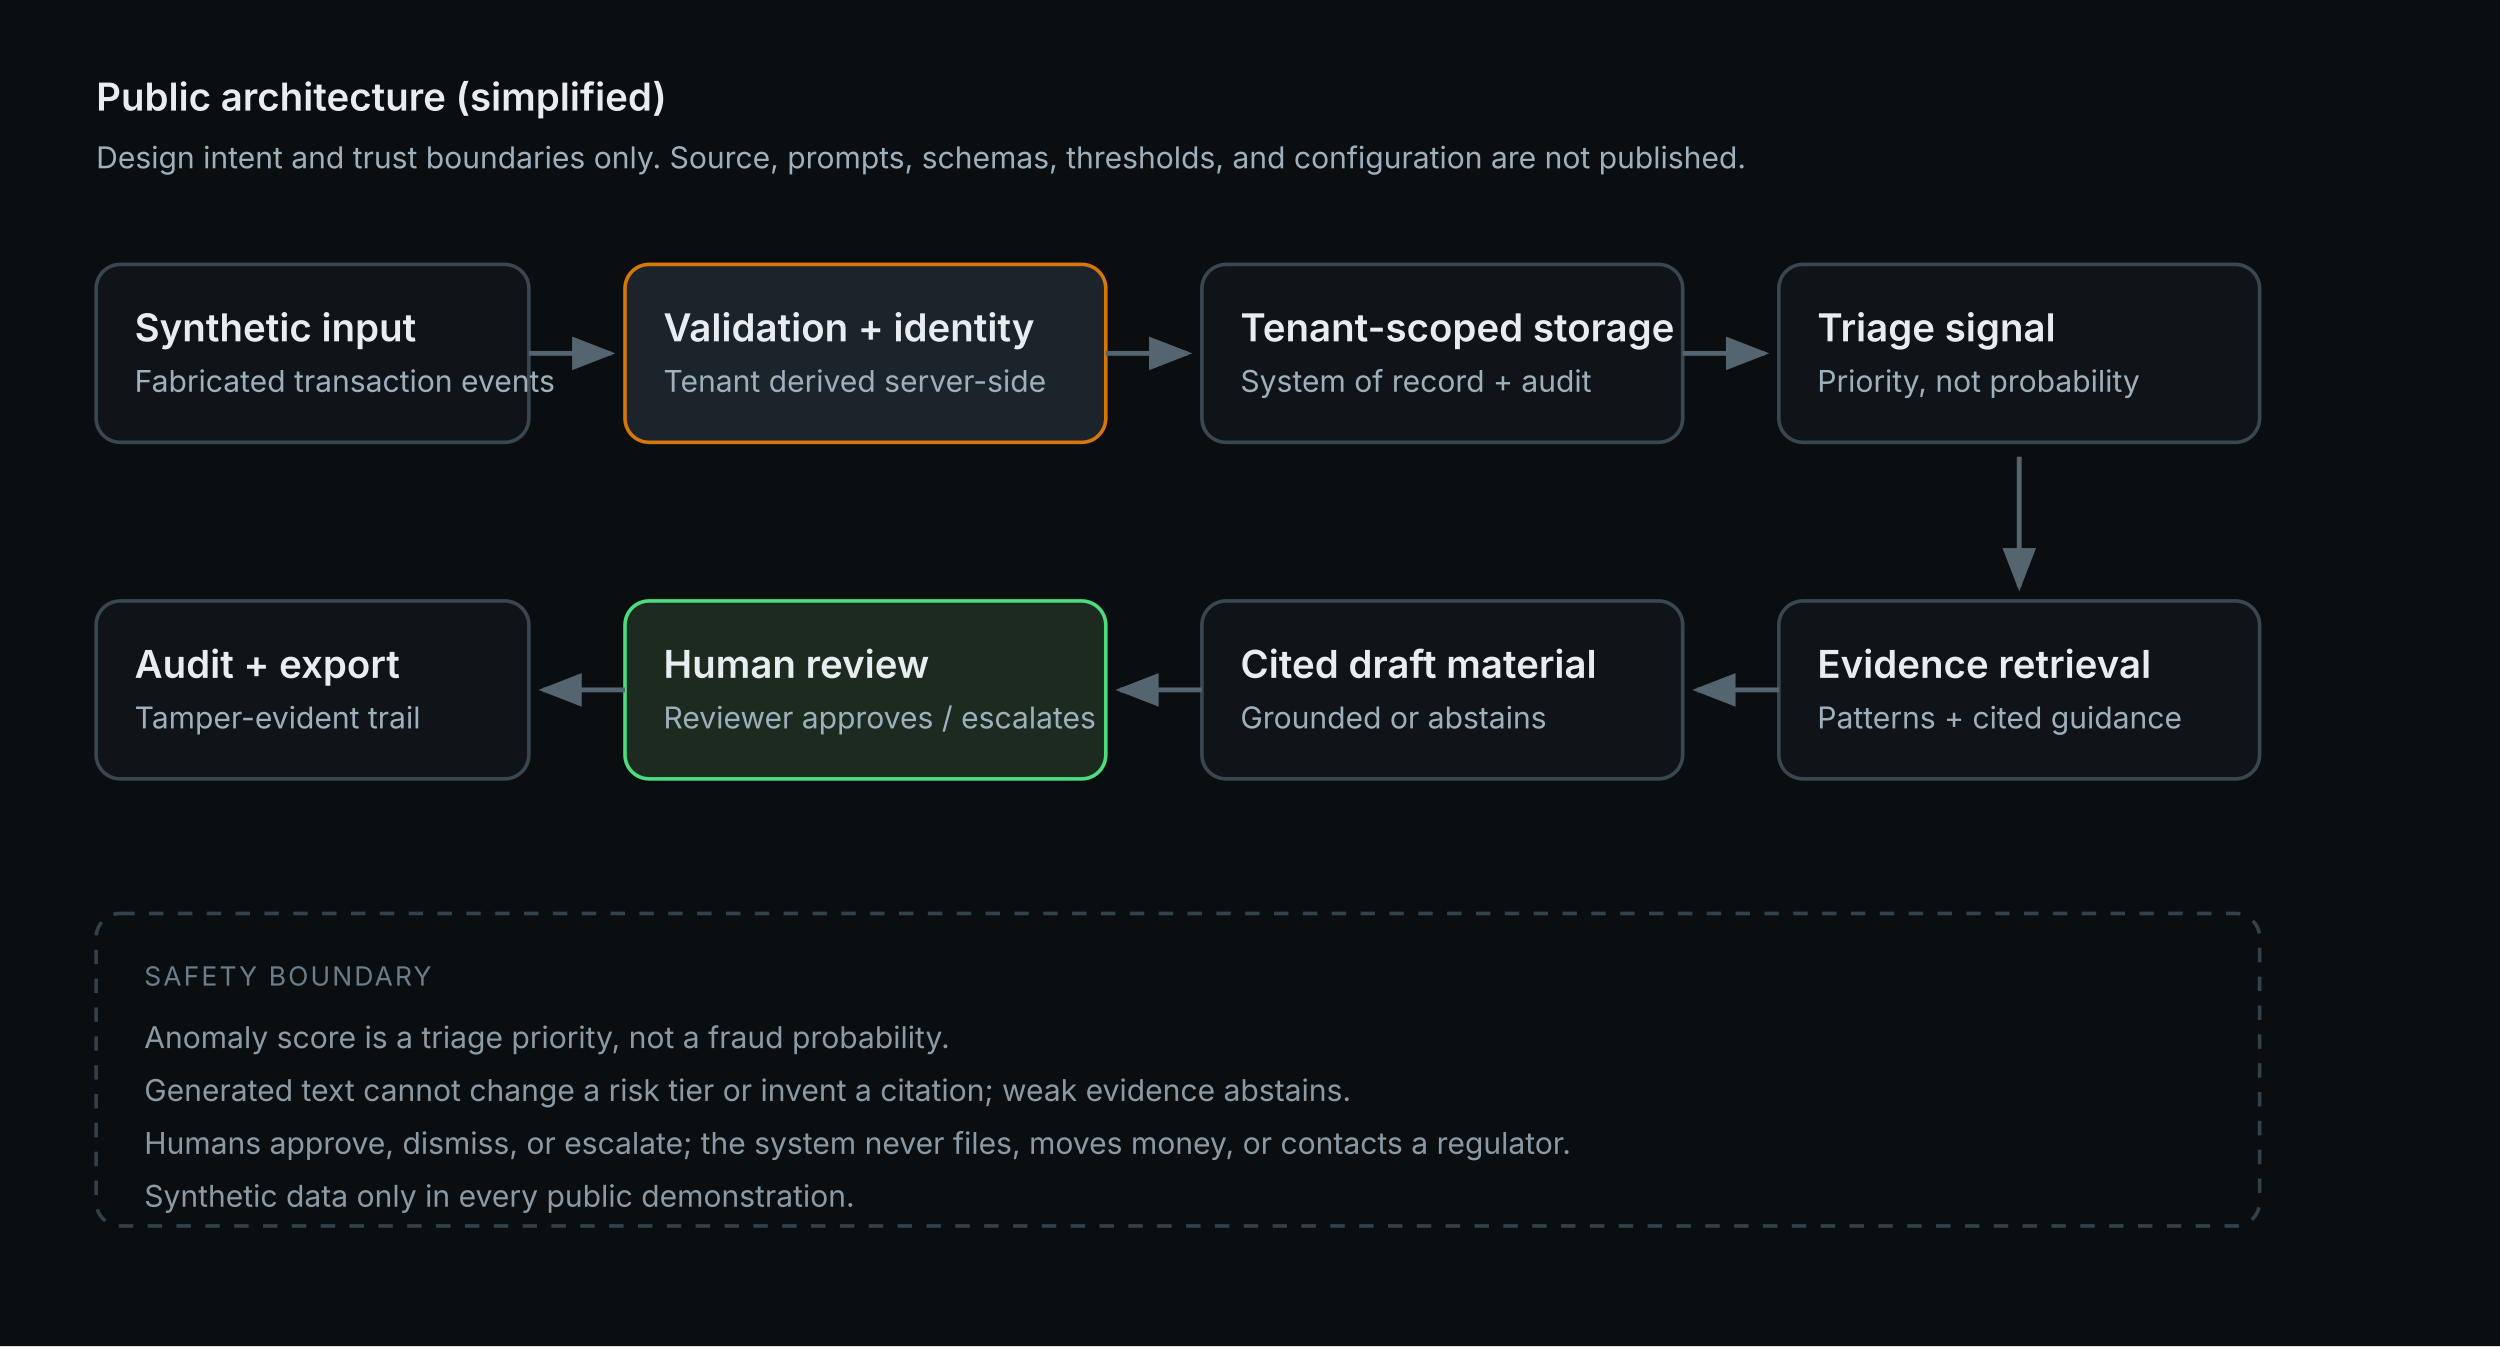
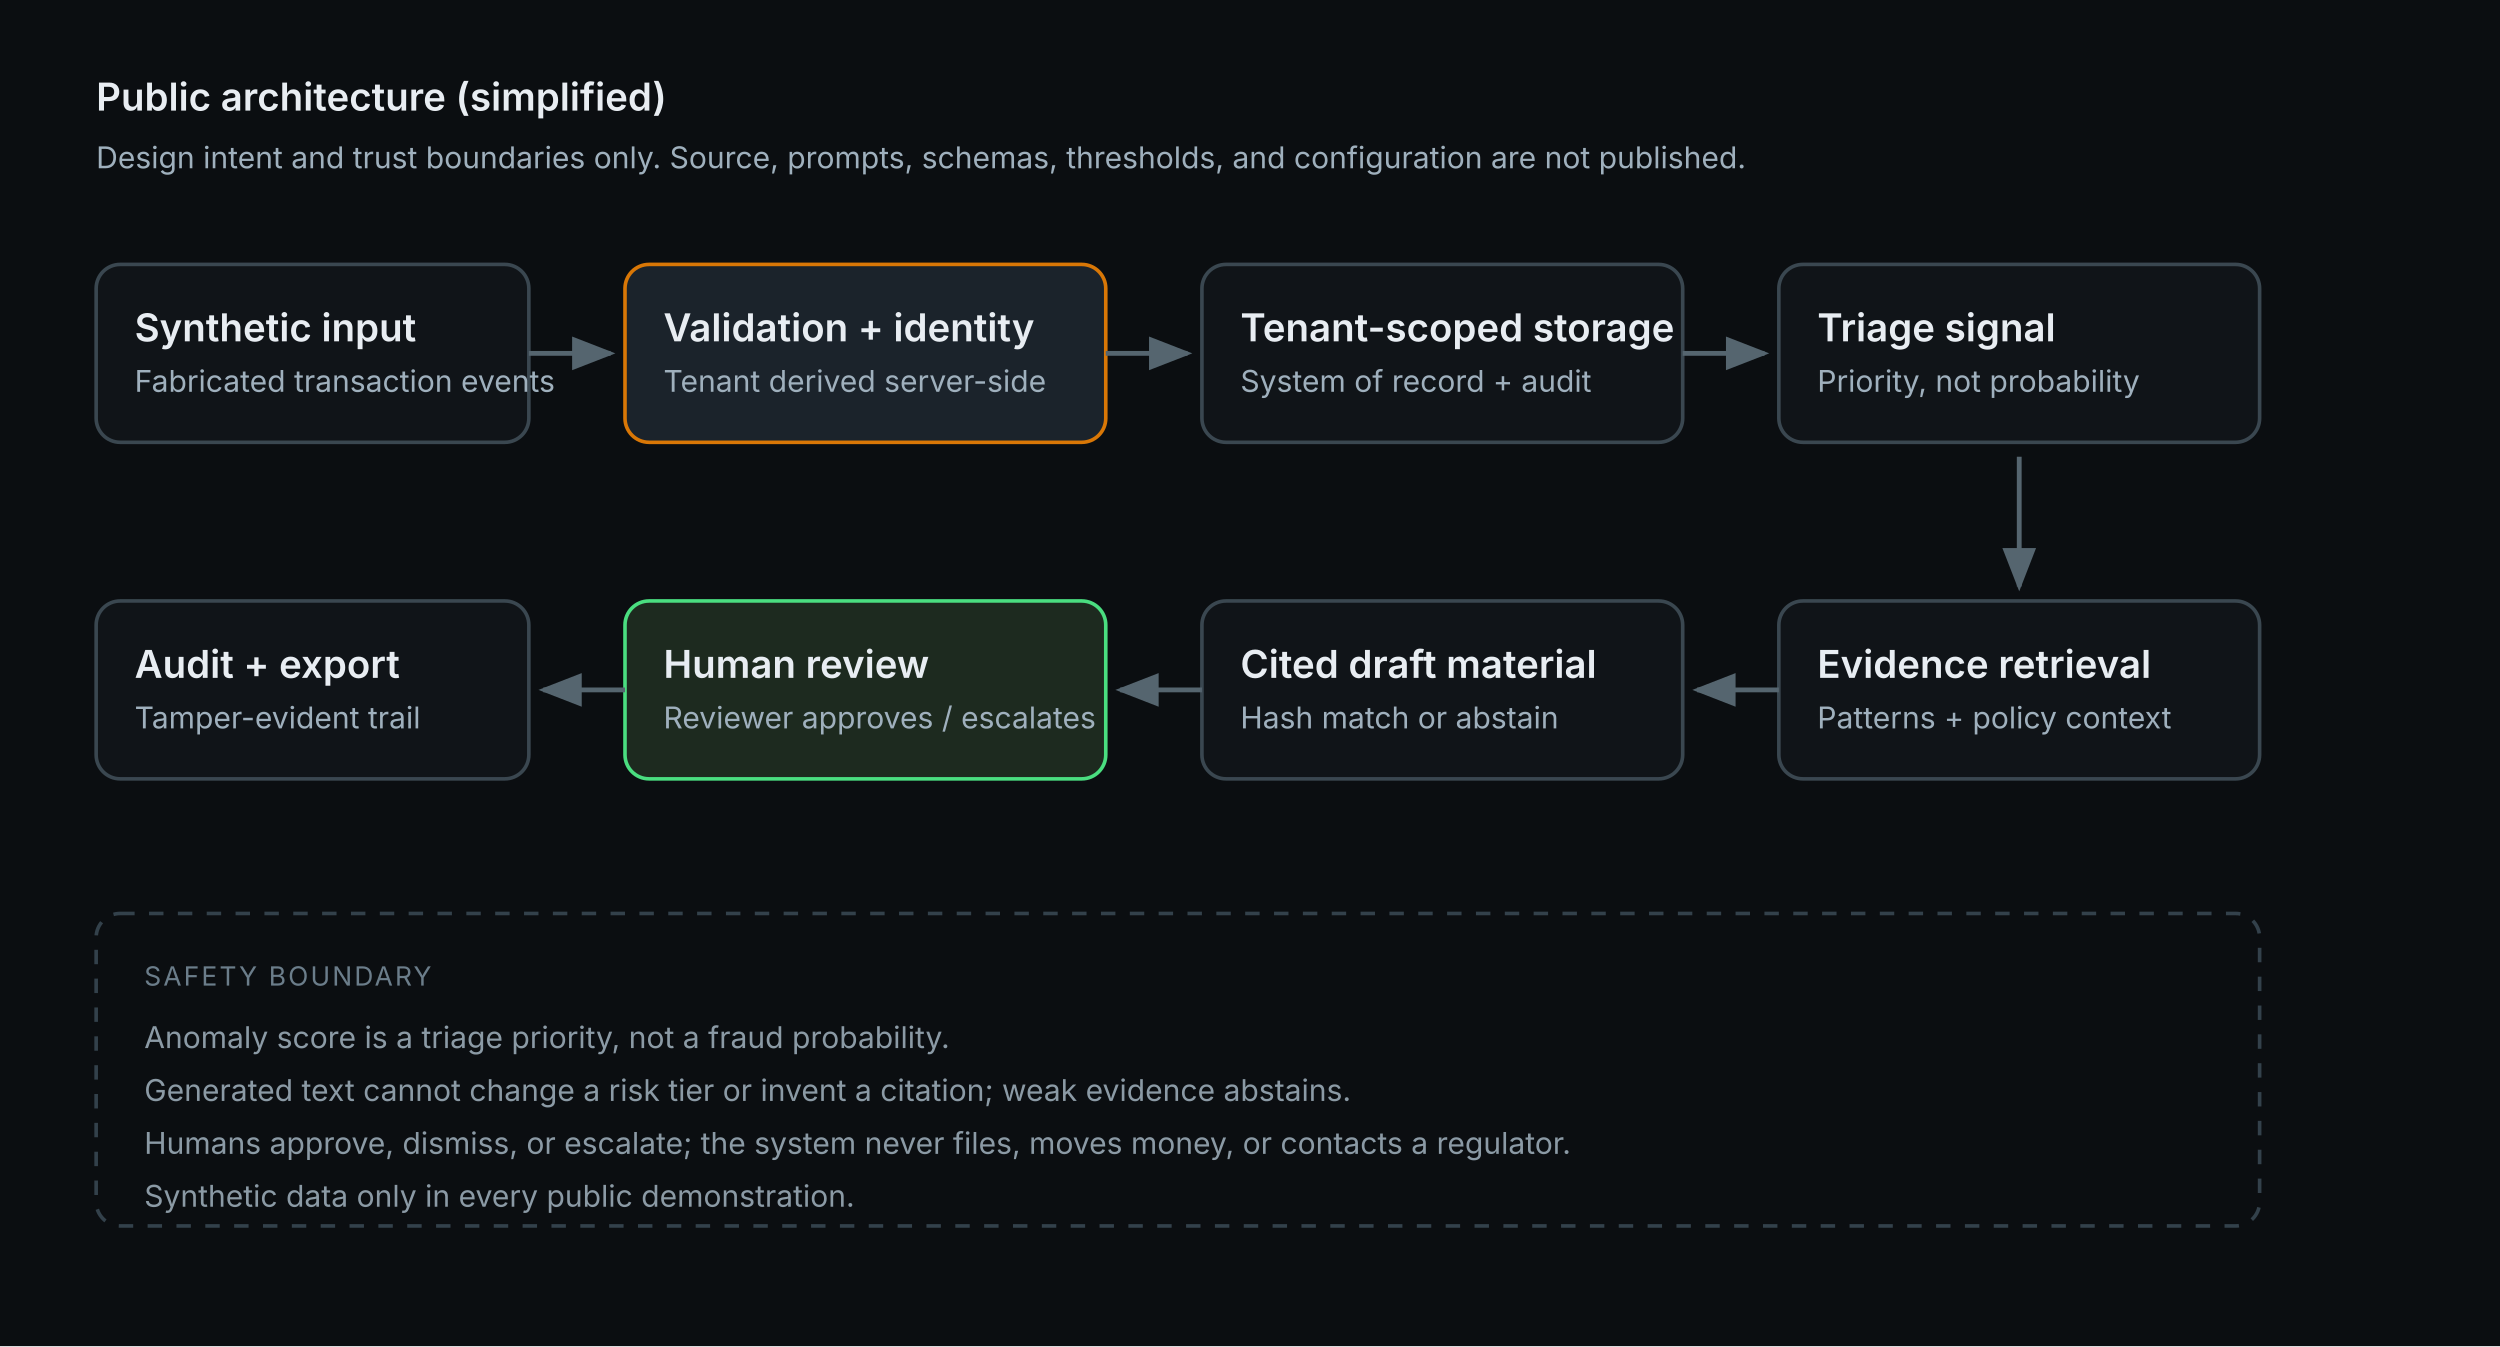
<svg xmlns="http://www.w3.org/2000/svg" viewBox="0 0 1040 560" width="1040" height="560" role="img" aria-labelledby="title desc">
  <style>
    .box { fill: #101418; stroke: #3a4750; stroke-width: 1.5; }
    .accent { fill: #1b232b; stroke: #d97706; stroke-width: 1.5; }
    .human { fill: #1d2a1f; stroke: #4ade80; stroke-width: 1.5; }
    .label { fill: #e8edf2; font-family: system-ui, -apple-system, "Segoe UI", sans-serif; font-size: 16px; font-weight: 600; }
    .sub { fill: #9fb0bd; font-family: system-ui, -apple-system, "Segoe UI", sans-serif; font-size: 12.5px; }
    .stage { fill: #6b7d8a; font-family: system-ui, -apple-system, "Segoe UI", sans-serif; font-size: 11px; letter-spacing: 0.08em; }
    .arrow { stroke: #55656f; stroke-width: 2; fill: none; marker-end: url(#arrowhead); }
    .note { fill: #8b9aa5; font-family: system-ui, -apple-system, "Segoe UI", sans-serif; font-size: 12.5px; }
  </style>
  <defs>
    <marker id="arrowhead" markerWidth="9" markerHeight="7" refX="8" refY="3.5" orient="auto">
      <polygon points="0 0, 9 3.5, 0 7" fill="#55656f" />
    </marker>
  </defs>
  <rect x="0" y="0" width="1040" height="560" fill="#0b0e11" />
  <text x="40" y="46" class="label" font-size="20">Public architecture (simplified)</text>
  <text x="40" y="70" class="sub">Design intent and trust boundaries only. Source, prompts, schemas, thresholds, and configuration are not published.</text>
  <rect x="40" y="110" width="180" height="74" rx="10" class="box" />
  <text x="56" y="142" class="label" font-size="14.5">Synthetic input</text>
  <text x="56" y="163" class="sub">Fabricated transaction events</text>
  <rect x="260" y="110" width="200" height="74" rx="10" class="accent" />
  <text x="276" y="142" class="label" font-size="14.5">Validation + identity</text>
  <text x="276" y="163" class="sub">Tenant derived server-side</text>
  <rect x="500" y="110" width="200" height="74" rx="10" class="box" />
  <text x="516" y="142" class="label" font-size="14.5">Tenant-scoped storage</text>
  <text x="516" y="163" class="sub">System of record + audit</text>
  <rect x="740" y="110" width="200" height="74" rx="10" class="box" />
  <text x="756" y="142" class="label" font-size="14.5">Triage signal</text>
  <text x="756" y="163" class="sub">Priority, not probability</text>
  <rect x="740" y="250" width="200" height="74" rx="10" class="box" />
  <text x="756" y="282" class="label" font-size="14.5">Evidence retrieval</text>
-   <text x="756" y="303" class="sub">Patterns + cited guidance</text>
+   <text x="756" y="303" class="sub">Patterns + policy context</text>
  <rect x="500" y="250" width="200" height="74" rx="10" class="box" />
  <text x="516" y="282" class="label" font-size="14.5">Cited draft material</text>
-   <text x="516" y="303" class="sub">Grounded or abstains</text>
+   <text x="516" y="303" class="sub">Hash match or abstain</text>
  <rect x="260" y="250" width="200" height="74" rx="10" class="human" />
  <text x="276" y="282" class="label" font-size="14.5">Human review</text>
  <text x="276" y="303" class="sub">Reviewer approves / escalates</text>
  <rect x="40" y="250" width="180" height="74" rx="10" class="box" />
  <text x="56" y="282" class="label" font-size="14.5">Audit + export</text>
  <text x="56" y="303" class="sub">Tamper-evident trail</text>
  <path class="arrow" d="M 220 147 L 254 147" />
  <path class="arrow" d="M 460 147 L 494 147" />
  <path class="arrow" d="M 700 147 L 734 147" />
  <path class="arrow" d="M 840 190 L 840 244" />
  <path class="arrow" d="M 740 287 L 706 287" />
  <path class="arrow" d="M 500 287 L 466 287" />
  <path class="arrow" d="M 260 287 L 226 287" />
  <rect x="40" y="380" width="900" height="130" rx="10" fill="none" stroke="#33414b" stroke-width="1.5" stroke-dasharray="6 6" />
  <text x="60" y="410" class="stage">SAFETY BOUNDARY</text>
  <text x="60" y="436" class="note">Anomaly score is a triage priority, not a fraud probability.</text>
  <text x="60" y="458" class="note">Generated text cannot change a risk tier or invent a citation; weak evidence abstains.</text>
  <text x="60" y="480" class="note">Humans approve, dismiss, or escalate; the system never files, moves money, or contacts a regulator.</text>
  <text x="60" y="502" class="note">Synthetic data only in every public demonstration.</text>
</svg>
